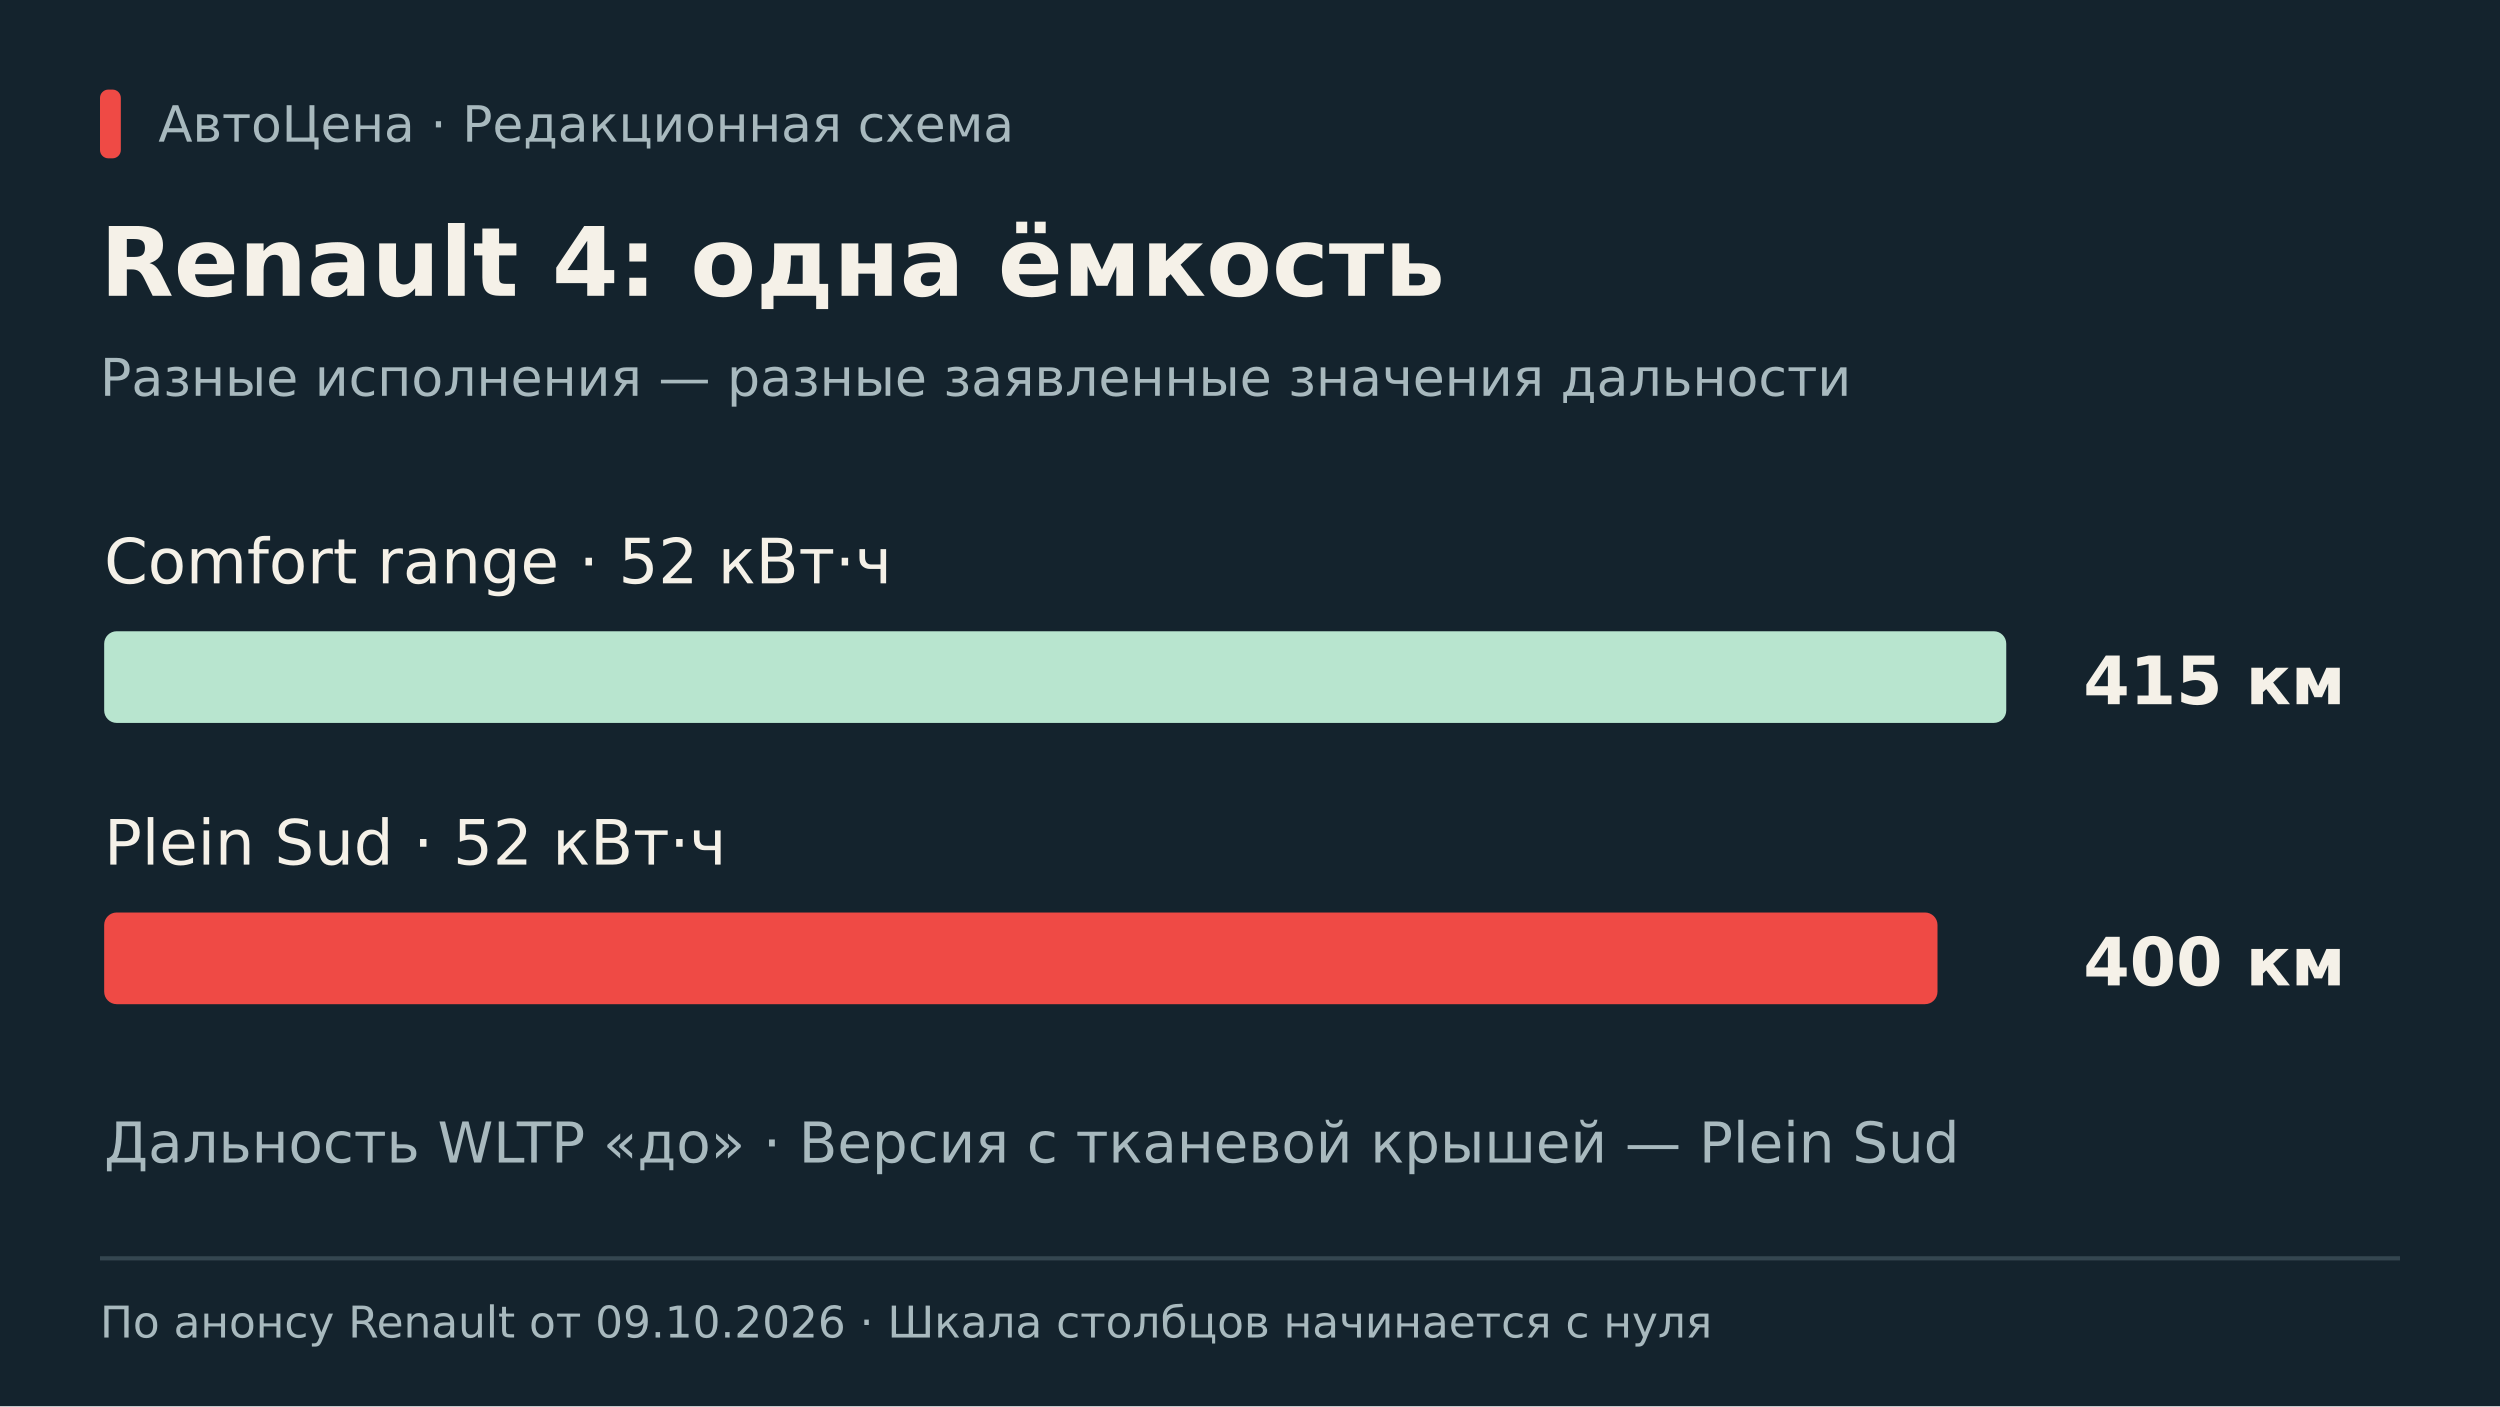
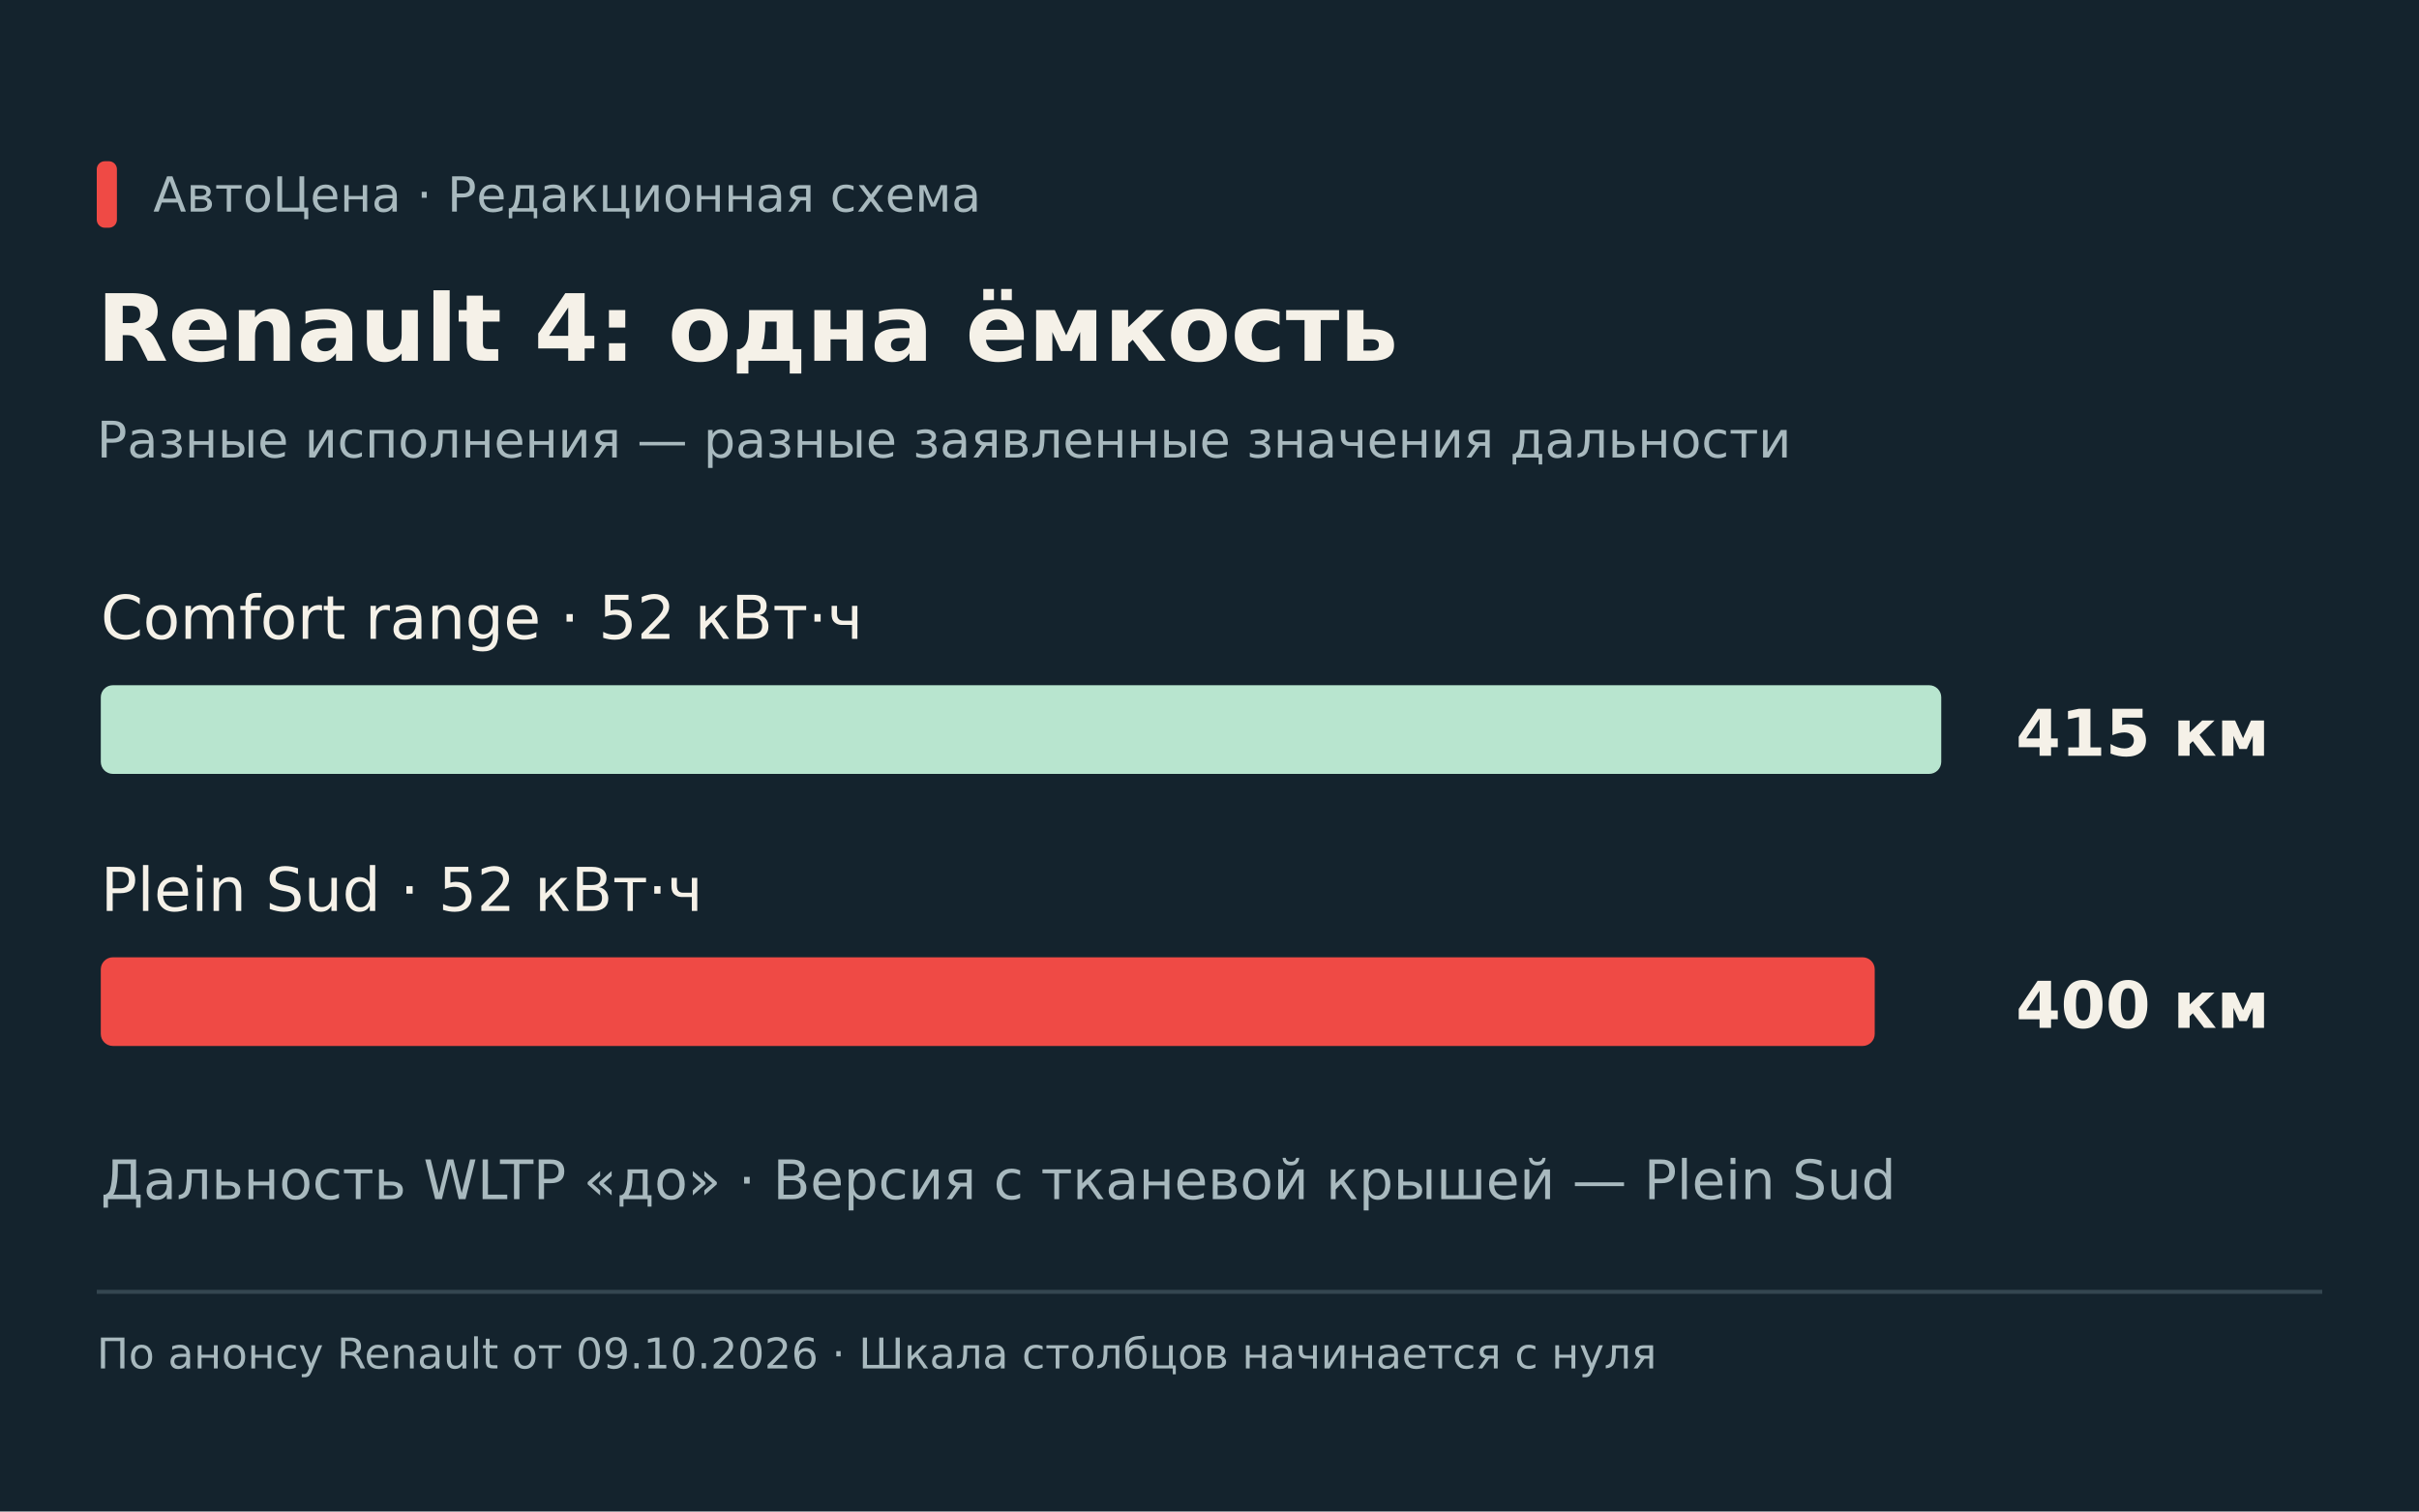
- <svg xmlns="http://www.w3.org/2000/svg" width="1200" height="675" viewBox="0 0 1200 675" role="img">
-   <rect width="1200" height="675" fill="#14232d" />
-   <g font-family="DejaVu Sans, sans-serif">
+ <svg xmlns="http://www.w3.org/2000/svg" width="1200" height="750" viewBox="0 0 1200 750" role="img">
+   <rect width="1200" height="750" fill="#14232d" />
+   <g transform="translate(0,37)" font-family="DejaVu Sans, sans-serif">
    <rect x="48" y="43" width="10" height="33" rx="4" fill="#ef4a45" />
    <text x="76" y="68" font-size="24" fill="#a8b9be" font-weight="400">АвтоЦена · Редакционная схема</text>
    <text x="48" y="142" font-size="46" fill="#f5f1e8" font-weight="700">Renault 4: одна ёмкость</text>
    <text x="48" y="190" font-size="25" fill="#a8b9be" font-weight="400">Разные исполнения — разные заявленные значения дальности</text>
    <text x="50" y="280" font-size="30" fill="#f5f1e8" font-weight="400">Comfort range · 52 кВт·ч</text>
    <rect x="50" y="303" width="913" height="44" rx="6" fill="#b8e5cf" />
    <text x="1000" y="338" font-size="32" fill="#f5f1e8" font-weight="700">415 км</text>
    <text x="50" y="415" font-size="30" fill="#f5f1e8" font-weight="400">Plein Sud · 52 кВт·ч</text>
    <rect x="50" y="438" width="880" height="44" rx="6" fill="#ef4a45" />
    <text x="1000" y="473" font-size="32" fill="#f5f1e8" font-weight="700">400 км</text>
    <text x="50" y="558" font-size="27" fill="#a8b9be" font-weight="400">Дальность WLTP «до» · Версия с тканевой крышей — Plein Sud</text>
    <path d="M48 604 L1152 604" fill="none" stroke="#344650" stroke-width="2" />
    <text x="48" y="642" font-size="21" fill="#a8b9be" font-weight="400">По анонсу Renault от 09.10.2026 · Шкала столбцов начинается с нуля</text>
  </g>
</svg>
